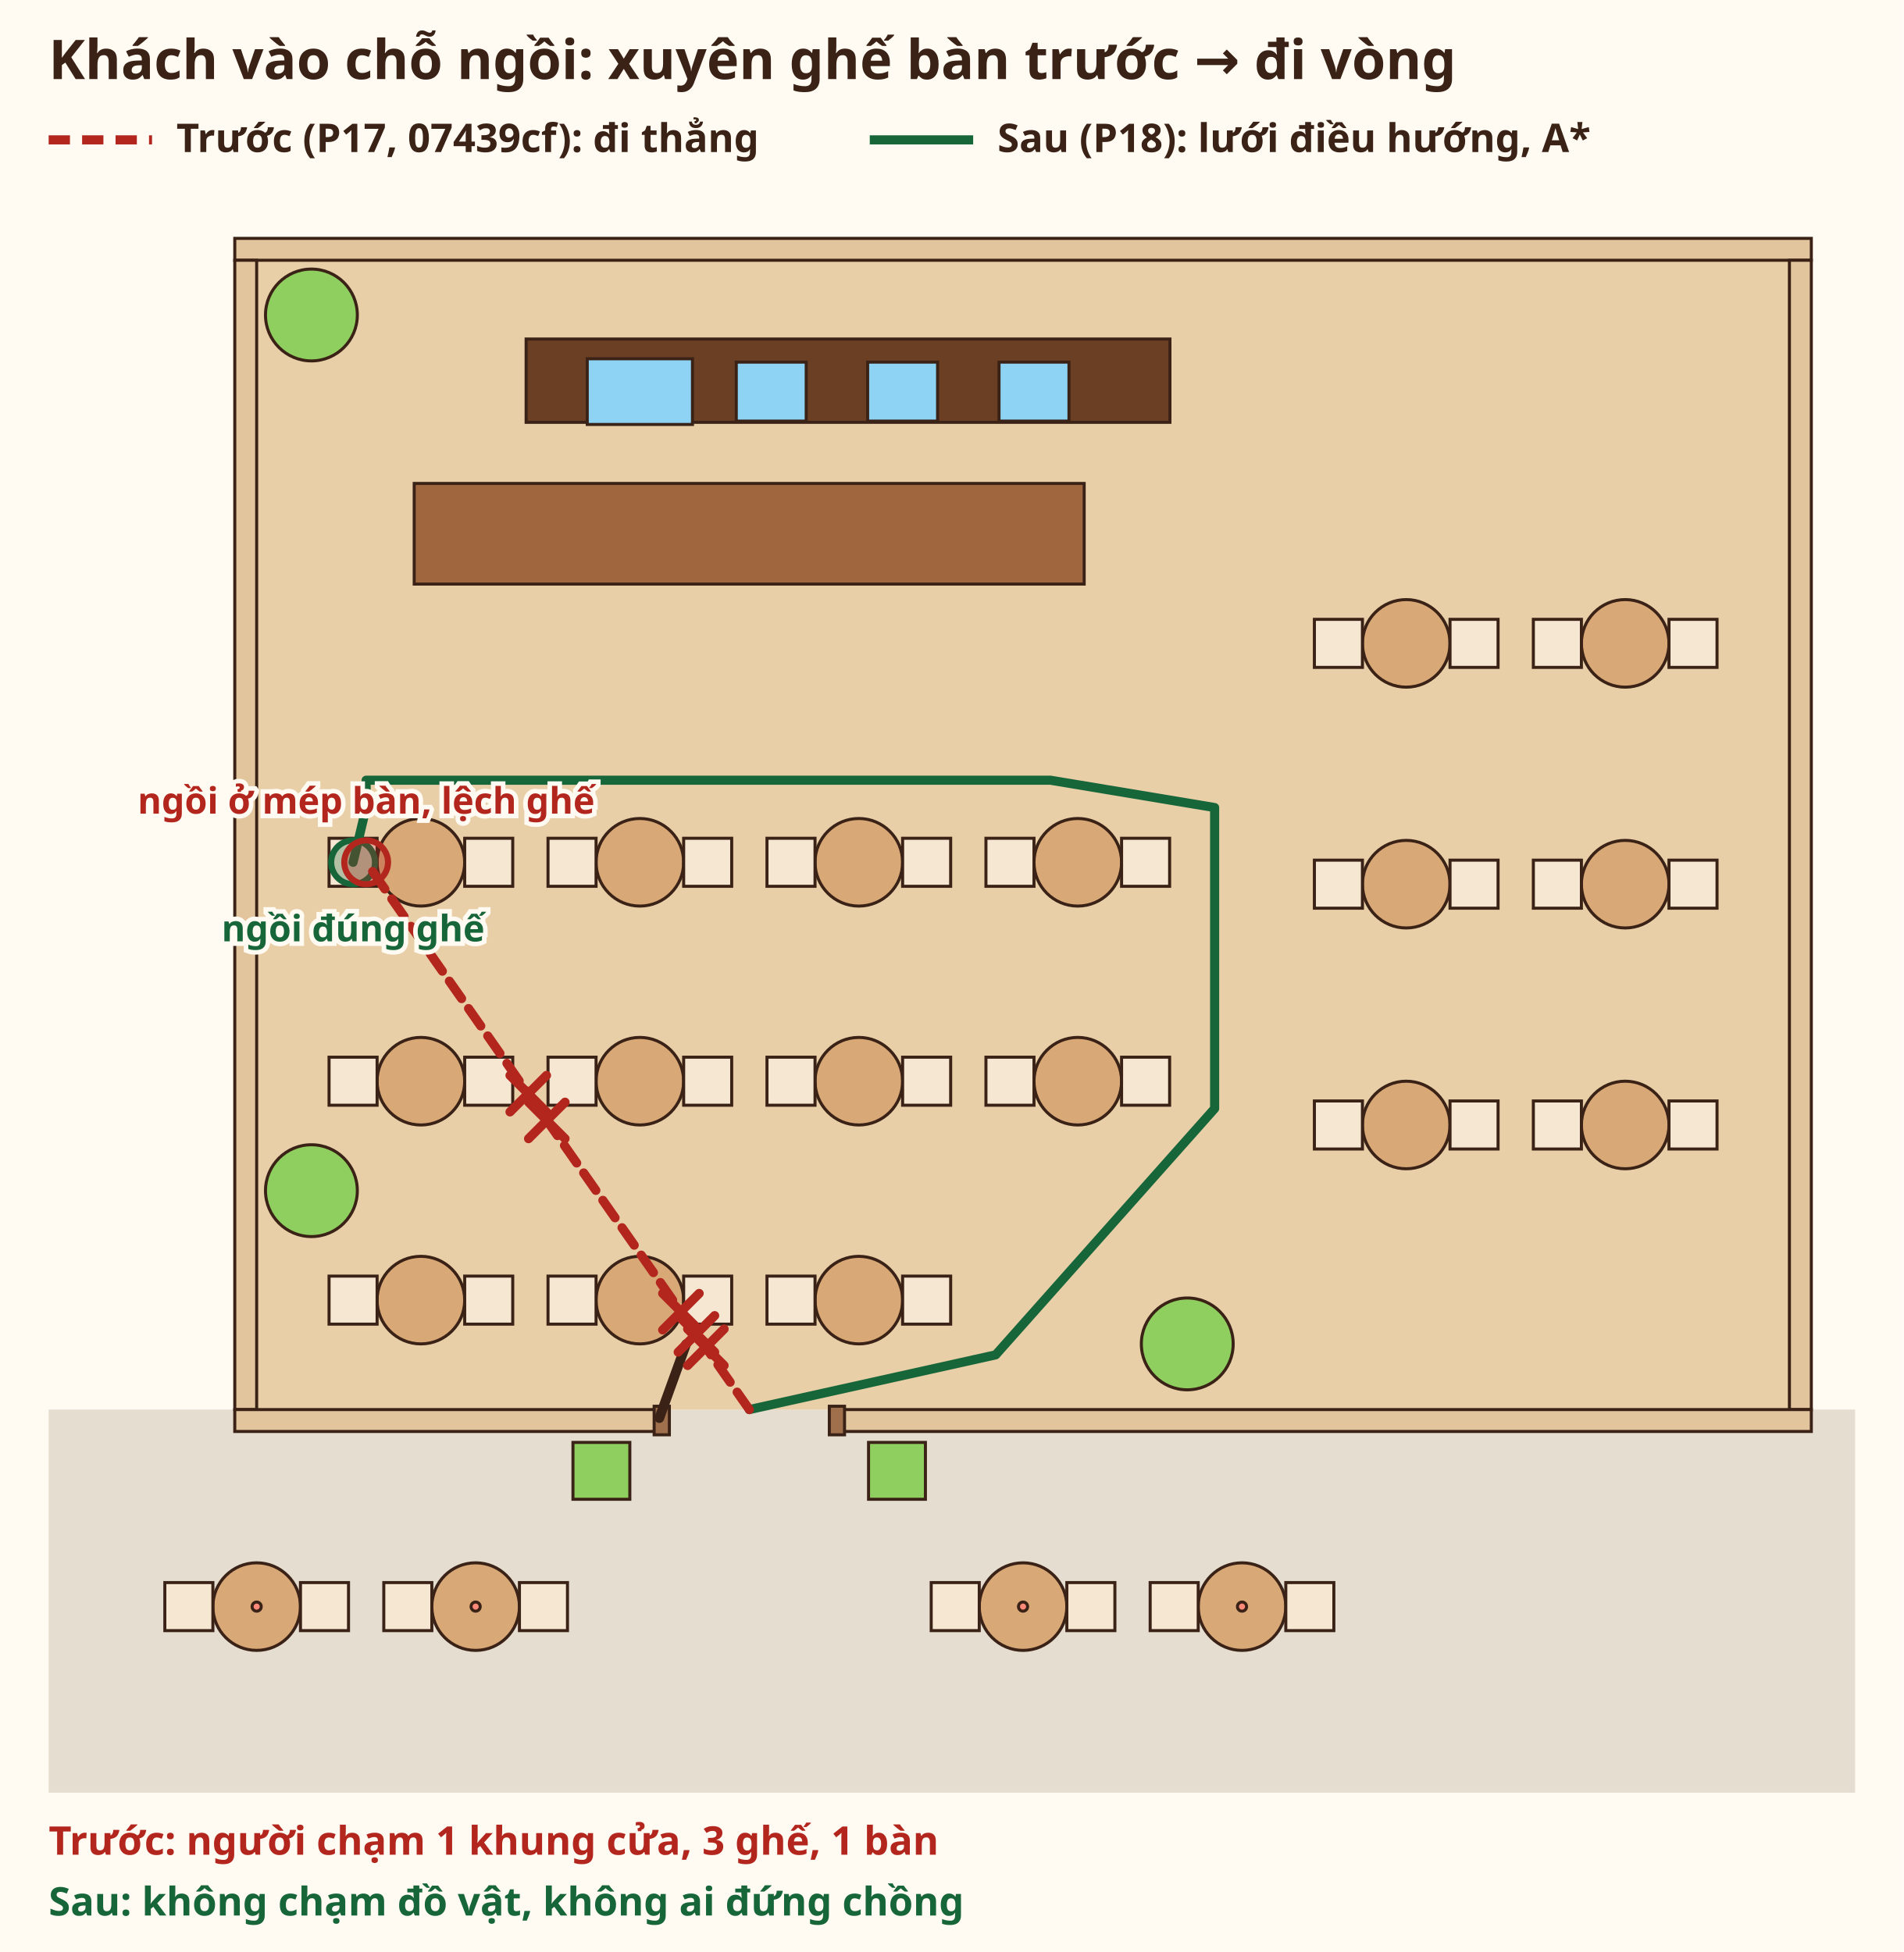
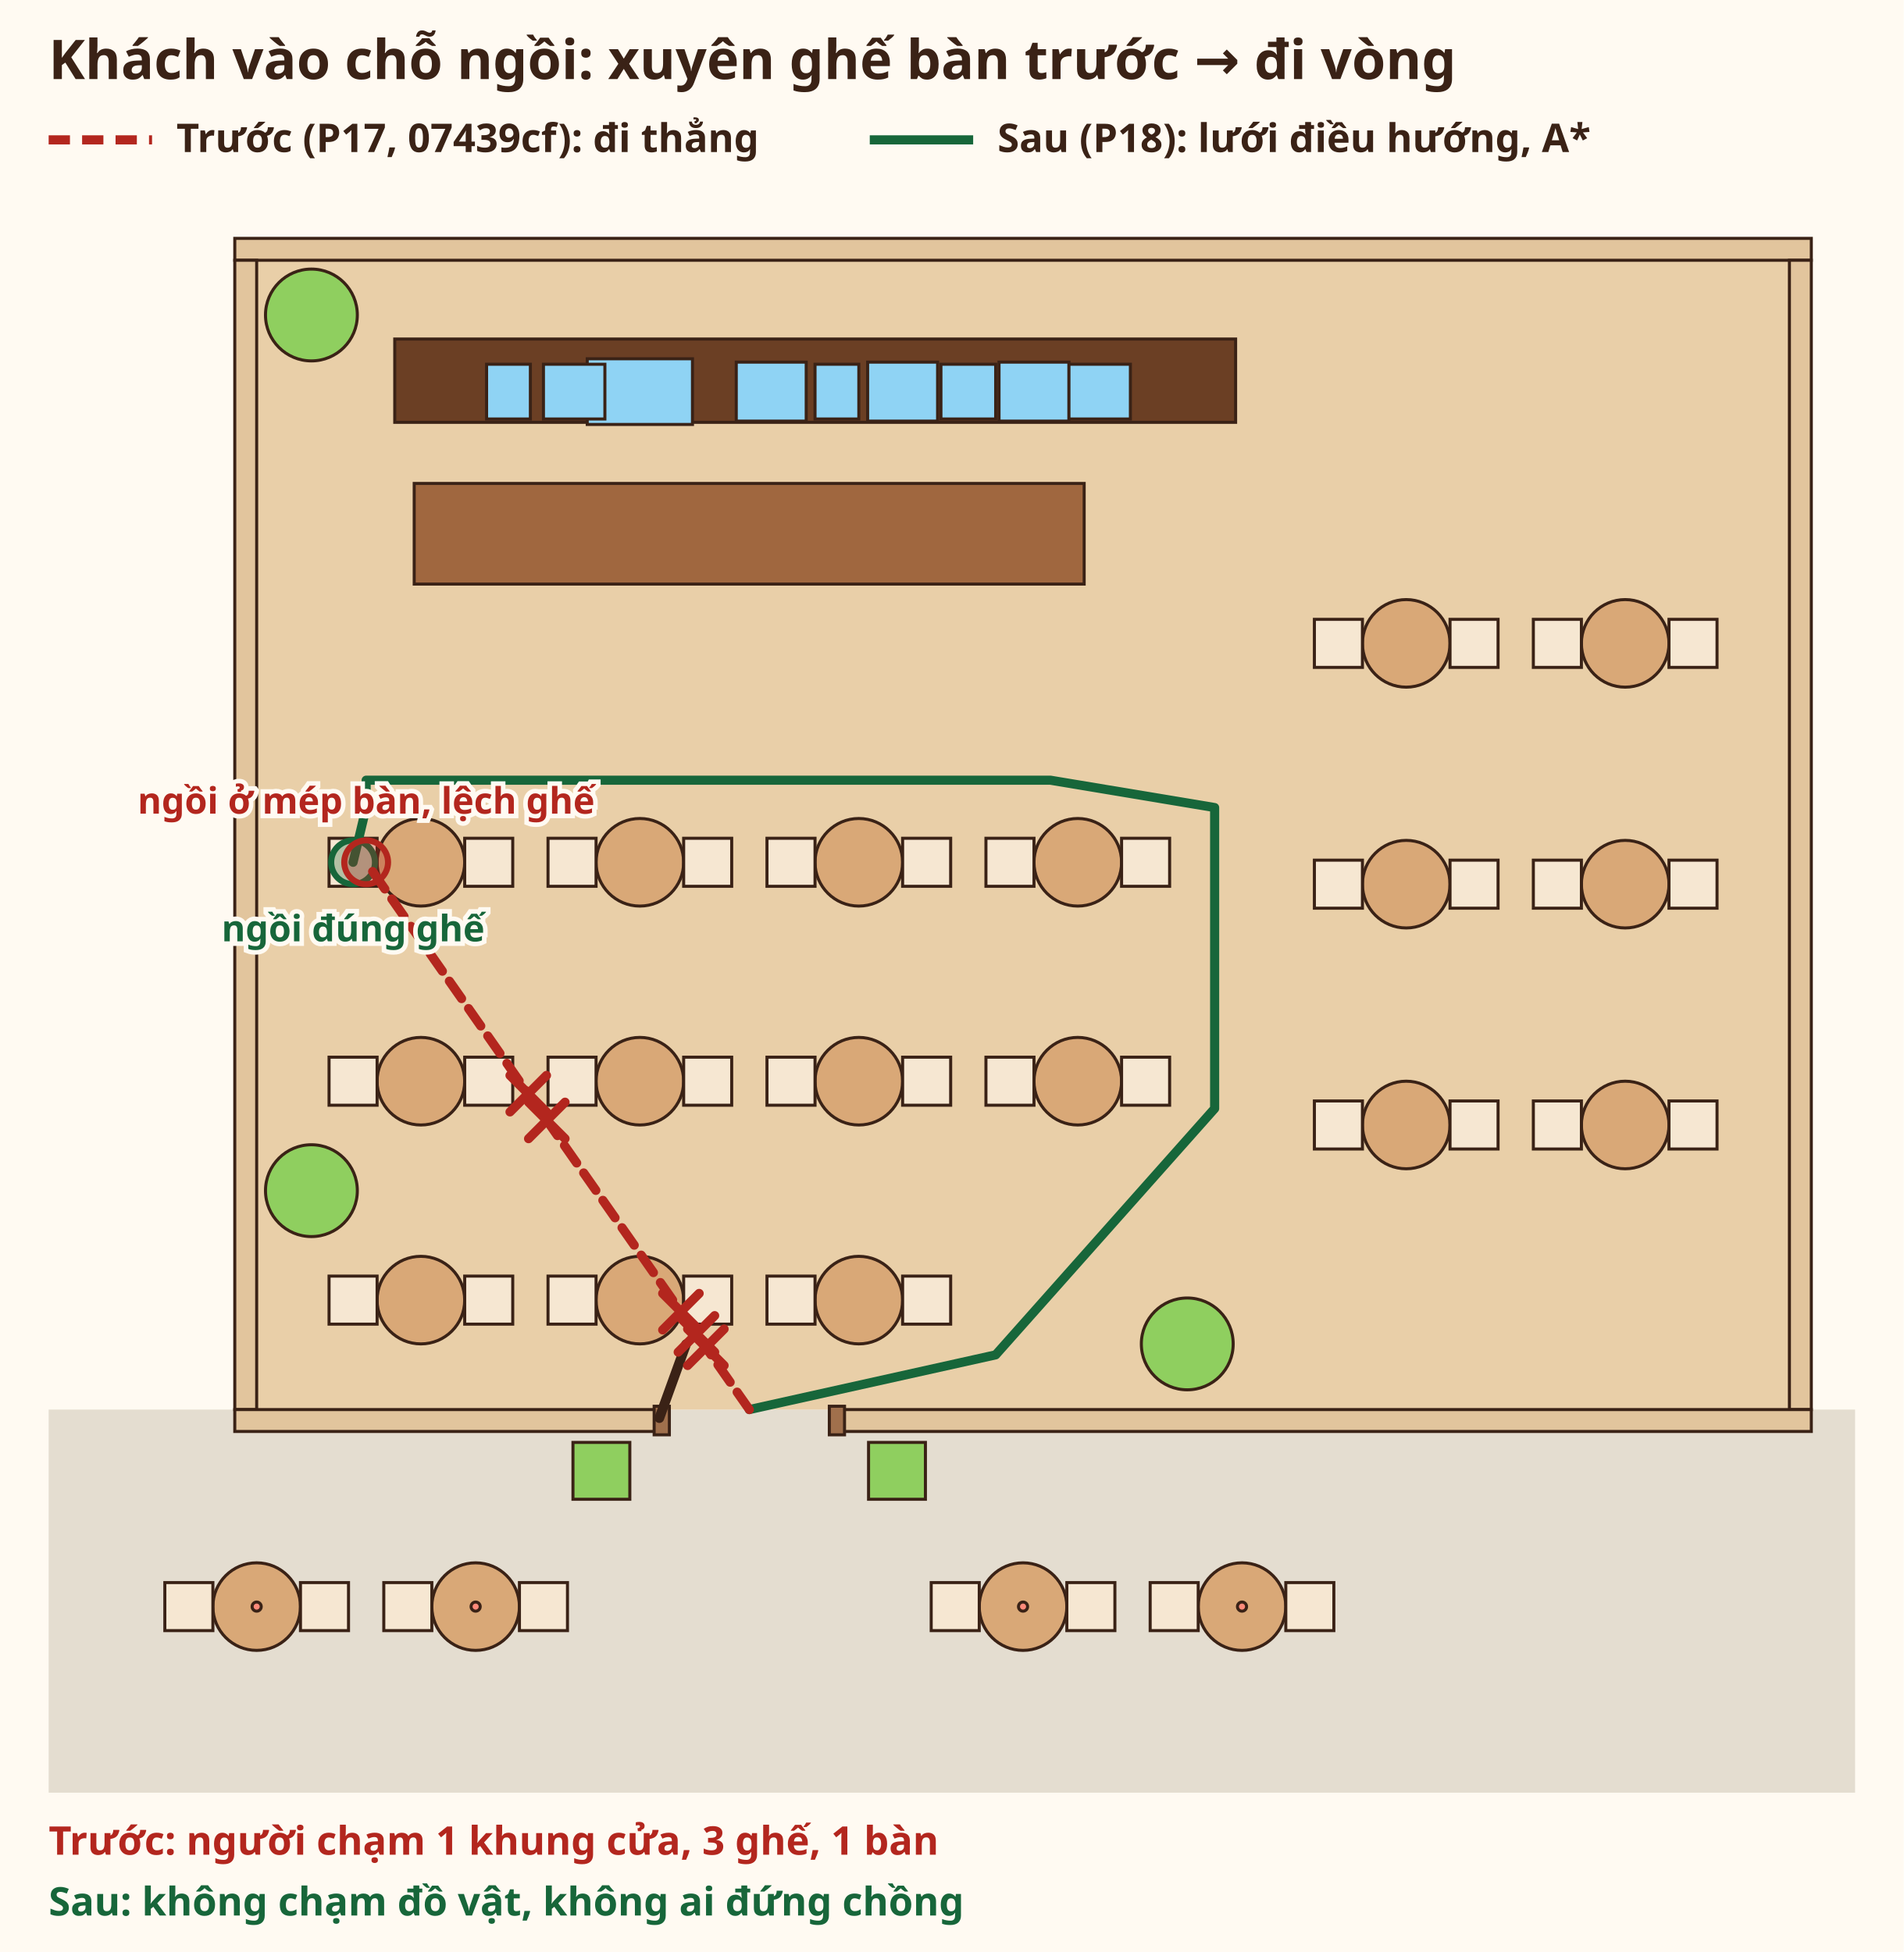
<svg xmlns="http://www.w3.org/2000/svg" width="626" height="642" viewBox="0 0 626 642" role="img" aria-labelledby="t-table" font-family="Nunito, system-ui, sans-serif">
  <rect width="626" height="642" fill="#fffaf2" />
  <text x="16" y="26" font-size="18" font-weight="800" fill="#3a2216">Khách vào chỗ ngồi: xuyên ghế bàn trước → đi vòng</text>
  <line x1="16" y1="46" x2="50" y2="46" stroke="#b3261e" stroke-width="3" stroke-dasharray="7 4" />
  <text x="58" y="50" font-size="13" font-weight="700" fill="#3a2216">Trước (P17, 07439cf): đi thẳng</text>
  <line x1="286" y1="46" x2="320" y2="46" stroke="#17663a" stroke-width="3" />
  <text x="328" y="50" font-size="13" font-weight="700" fill="#3a2216">Sau (P18): lưới điều hướng, A*</text>
  <rect x="16" y="463.6" width="594" height="126" fill="#e4ddd0" />
  <rect x="84.4" y="85.6" width="504" height="378" fill="#e9cfa8" />
  <rect x="77.2" y="78.4" width="518.4" height="7.2" fill="#e2c59d" stroke="#3a2216" stroke-width="1" />
  <rect x="77.2" y="85.6" width="7.2" height="378" fill="#e2c59d" stroke="#3a2216" stroke-width="1" />
  <rect x="588.4" y="85.6" width="7.2" height="378" fill="#e2c59d" stroke="#3a2216" stroke-width="1" />
  <rect x="77.2" y="463.6" width="140.4" height="7.2" fill="#e2c59d" stroke="#3a2216" stroke-width="1" />
  <rect x="275.2" y="463.6" width="320.4" height="7.2" fill="#e2c59d" stroke="#3a2216" stroke-width="1" />
  <rect x="215.1" y="462.5" width="5" height="9.4" fill="#a0704c" stroke="#3a2216" stroke-width="1" />
  <rect x="272.7" y="462.5" width="5" height="9.4" fill="#a0704c" stroke="#3a2216" stroke-width="1" />
  <line x1="216.8" y1="466.4" x2="225.6" y2="442.1" stroke="#3a2216" stroke-width="3.2" stroke-linecap="round" />
  <rect x="188.4" y="474.4" width="18.7" height="18.7" fill="#8fcf5f" stroke="#3a2216" stroke-width="1" />
  <rect x="285.6" y="474.4" width="18.7" height="18.7" fill="#8fcf5f" stroke="#3a2216" stroke-width="1" />
  <rect x="136.2" y="159" width="220.3" height="33.1" fill="#a0673f" stroke="#3a2216" stroke-width="1" />
-   <rect x="173" y="111.5" width="211.7" height="27.4" fill="#6b3f24" stroke="#3a2216" stroke-width="1" />
+   <rect x="129.8" y="111.5" width="276.5" height="27.4" fill="#6b3f24" stroke="#3a2216" stroke-width="1" />
  <rect x="193.1" y="118" width="34.6" height="21.6" fill="#8fd3f4" stroke="#3a2216" stroke-width="1" />
  <rect x="242.1" y="119.1" width="23" height="19.4" fill="#8fd3f4" stroke="#3a2216" stroke-width="1" />
  <rect x="285.3" y="119.1" width="23" height="19.4" fill="#8fd3f4" stroke="#3a2216" stroke-width="1" />
  <rect x="328.5" y="119.1" width="23" height="19.4" fill="#8fd3f4" stroke="#3a2216" stroke-width="1" />
+   <rect x="160" y="119.8" width="14.4" height="18" fill="#8fd3f4" stroke="#3a2216" stroke-width="1" />
+   <rect x="178.7" y="119.8" width="20.2" height="18" fill="#8fd3f4" stroke="#3a2216" stroke-width="1" />
+   <rect x="268" y="119.8" width="14.4" height="18" fill="#8fd3f4" stroke="#3a2216" stroke-width="1" />
+   <rect x="309.4" y="119.8" width="18" height="18" fill="#8fd3f4" stroke="#3a2216" stroke-width="1" />
+   <rect x="351.5" y="119.8" width="20.2" height="18" fill="#8fd3f4" stroke="#3a2216" stroke-width="1" />
  <circle cx="138.4" cy="283.6" r="14.4" fill="#d9a877" stroke="#3a2216" stroke-width="1" />
  <rect x="108.2" y="275.7" width="15.8" height="15.8" fill="#f6e7d2" stroke="#3a2216" stroke-width="1" />
  <rect x="152.8" y="275.7" width="15.8" height="15.8" fill="#f6e7d2" stroke="#3a2216" stroke-width="1" />
  <circle cx="210.4" cy="283.6" r="14.4" fill="#d9a877" stroke="#3a2216" stroke-width="1" />
  <rect x="180.2" y="275.7" width="15.8" height="15.8" fill="#f6e7d2" stroke="#3a2216" stroke-width="1" />
  <rect x="224.8" y="275.7" width="15.8" height="15.8" fill="#f6e7d2" stroke="#3a2216" stroke-width="1" />
  <circle cx="282.4" cy="283.6" r="14.4" fill="#d9a877" stroke="#3a2216" stroke-width="1" />
  <rect x="252.2" y="275.7" width="15.8" height="15.8" fill="#f6e7d2" stroke="#3a2216" stroke-width="1" />
  <rect x="296.8" y="275.7" width="15.8" height="15.8" fill="#f6e7d2" stroke="#3a2216" stroke-width="1" />
  <circle cx="354.4" cy="283.6" r="14.4" fill="#d9a877" stroke="#3a2216" stroke-width="1" />
  <rect x="324.2" y="275.7" width="15.8" height="15.8" fill="#f6e7d2" stroke="#3a2216" stroke-width="1" />
  <rect x="368.8" y="275.7" width="15.8" height="15.8" fill="#f6e7d2" stroke="#3a2216" stroke-width="1" />
  <circle cx="138.4" cy="355.6" r="14.4" fill="#d9a877" stroke="#3a2216" stroke-width="1" />
  <rect x="108.2" y="347.7" width="15.8" height="15.8" fill="#f6e7d2" stroke="#3a2216" stroke-width="1" />
  <rect x="152.8" y="347.7" width="15.8" height="15.8" fill="#f6e7d2" stroke="#3a2216" stroke-width="1" />
  <circle cx="210.4" cy="355.6" r="14.4" fill="#d9a877" stroke="#3a2216" stroke-width="1" />
  <rect x="180.2" y="347.7" width="15.8" height="15.8" fill="#f6e7d2" stroke="#3a2216" stroke-width="1" />
  <rect x="224.8" y="347.7" width="15.8" height="15.8" fill="#f6e7d2" stroke="#3a2216" stroke-width="1" />
  <circle cx="282.4" cy="355.6" r="14.4" fill="#d9a877" stroke="#3a2216" stroke-width="1" />
  <rect x="252.2" y="347.7" width="15.8" height="15.8" fill="#f6e7d2" stroke="#3a2216" stroke-width="1" />
  <rect x="296.8" y="347.7" width="15.8" height="15.8" fill="#f6e7d2" stroke="#3a2216" stroke-width="1" />
  <circle cx="354.4" cy="355.6" r="14.4" fill="#d9a877" stroke="#3a2216" stroke-width="1" />
  <rect x="324.2" y="347.7" width="15.8" height="15.8" fill="#f6e7d2" stroke="#3a2216" stroke-width="1" />
  <rect x="368.8" y="347.7" width="15.8" height="15.8" fill="#f6e7d2" stroke="#3a2216" stroke-width="1" />
  <circle cx="138.4" cy="427.6" r="14.4" fill="#d9a877" stroke="#3a2216" stroke-width="1" />
  <rect x="108.2" y="419.7" width="15.8" height="15.8" fill="#f6e7d2" stroke="#3a2216" stroke-width="1" />
  <rect x="152.8" y="419.7" width="15.8" height="15.8" fill="#f6e7d2" stroke="#3a2216" stroke-width="1" />
  <circle cx="156.4" cy="528.4" r="14.4" fill="#d9a877" stroke="#3a2216" stroke-width="1" />
  <rect x="126.2" y="520.5" width="15.8" height="15.8" fill="#f6e7d2" stroke="#3a2216" stroke-width="1" />
  <rect x="170.8" y="520.5" width="15.8" height="15.8" fill="#f6e7d2" stroke="#3a2216" stroke-width="1" />
  <circle cx="156.4" cy="528.4" r="1.5" fill="#ff8a7a" stroke="#3a2216" stroke-width="1" />
  <circle cx="336.4" cy="528.4" r="14.4" fill="#d9a877" stroke="#3a2216" stroke-width="1" />
  <rect x="306.2" y="520.5" width="15.8" height="15.8" fill="#f6e7d2" stroke="#3a2216" stroke-width="1" />
  <rect x="350.8" y="520.5" width="15.8" height="15.8" fill="#f6e7d2" stroke="#3a2216" stroke-width="1" />
  <circle cx="336.4" cy="528.4" r="1.5" fill="#ff8a7a" stroke="#3a2216" stroke-width="1" />
  <circle cx="84.4" cy="528.4" r="14.4" fill="#d9a877" stroke="#3a2216" stroke-width="1" />
  <rect x="54.2" y="520.5" width="15.8" height="15.8" fill="#f6e7d2" stroke="#3a2216" stroke-width="1" />
  <rect x="98.8" y="520.5" width="15.8" height="15.8" fill="#f6e7d2" stroke="#3a2216" stroke-width="1" />
  <circle cx="84.4" cy="528.4" r="1.5" fill="#ff8a7a" stroke="#3a2216" stroke-width="1" />
  <circle cx="408.4" cy="528.4" r="14.4" fill="#d9a877" stroke="#3a2216" stroke-width="1" />
  <rect x="378.2" y="520.5" width="15.8" height="15.8" fill="#f6e7d2" stroke="#3a2216" stroke-width="1" />
  <rect x="422.8" y="520.5" width="15.8" height="15.8" fill="#f6e7d2" stroke="#3a2216" stroke-width="1" />
  <circle cx="408.4" cy="528.4" r="1.5" fill="#ff8a7a" stroke="#3a2216" stroke-width="1" />
  <circle cx="462.4" cy="211.6" r="14.4" fill="#d9a877" stroke="#3a2216" stroke-width="1" />
  <rect x="432.2" y="203.7" width="15.8" height="15.8" fill="#f6e7d2" stroke="#3a2216" stroke-width="1" />
  <rect x="476.8" y="203.7" width="15.8" height="15.8" fill="#f6e7d2" stroke="#3a2216" stroke-width="1" />
  <circle cx="462.4" cy="290.8" r="14.4" fill="#d9a877" stroke="#3a2216" stroke-width="1" />
  <rect x="432.2" y="282.9" width="15.8" height="15.8" fill="#f6e7d2" stroke="#3a2216" stroke-width="1" />
  <rect x="476.8" y="282.9" width="15.8" height="15.8" fill="#f6e7d2" stroke="#3a2216" stroke-width="1" />
  <circle cx="462.4" cy="370" r="14.4" fill="#d9a877" stroke="#3a2216" stroke-width="1" />
  <rect x="432.2" y="362.1" width="15.8" height="15.8" fill="#f6e7d2" stroke="#3a2216" stroke-width="1" />
  <rect x="476.8" y="362.1" width="15.8" height="15.8" fill="#f6e7d2" stroke="#3a2216" stroke-width="1" />
  <circle cx="534.4" cy="211.6" r="14.4" fill="#d9a877" stroke="#3a2216" stroke-width="1" />
  <rect x="504.2" y="203.7" width="15.8" height="15.8" fill="#f6e7d2" stroke="#3a2216" stroke-width="1" />
  <rect x="548.8" y="203.7" width="15.8" height="15.8" fill="#f6e7d2" stroke="#3a2216" stroke-width="1" />
  <circle cx="534.4" cy="290.8" r="14.4" fill="#d9a877" stroke="#3a2216" stroke-width="1" />
  <rect x="504.2" y="282.9" width="15.8" height="15.8" fill="#f6e7d2" stroke="#3a2216" stroke-width="1" />
  <rect x="548.8" y="282.9" width="15.8" height="15.8" fill="#f6e7d2" stroke="#3a2216" stroke-width="1" />
  <circle cx="534.4" cy="370" r="14.4" fill="#d9a877" stroke="#3a2216" stroke-width="1" />
  <rect x="504.2" y="362.1" width="15.8" height="15.8" fill="#f6e7d2" stroke="#3a2216" stroke-width="1" />
  <rect x="548.8" y="362.1" width="15.8" height="15.8" fill="#f6e7d2" stroke="#3a2216" stroke-width="1" />
  <circle cx="210.4" cy="427.6" r="14.4" fill="#d9a877" stroke="#3a2216" stroke-width="1" />
  <rect x="180.2" y="419.7" width="15.8" height="15.8" fill="#f6e7d2" stroke="#3a2216" stroke-width="1" />
  <rect x="224.8" y="419.7" width="15.8" height="15.8" fill="#f6e7d2" stroke="#3a2216" stroke-width="1" />
  <circle cx="282.4" cy="427.6" r="14.4" fill="#d9a877" stroke="#3a2216" stroke-width="1" />
  <rect x="252.2" y="419.7" width="15.8" height="15.8" fill="#f6e7d2" stroke="#3a2216" stroke-width="1" />
  <rect x="296.8" y="419.7" width="15.8" height="15.8" fill="#f6e7d2" stroke="#3a2216" stroke-width="1" />
  <circle cx="102.4" cy="103.6" r="15.1" fill="#8fcf5f" stroke="#3a2216" stroke-width="1" />
  <circle cx="390.4" cy="442" r="15.1" fill="#8fcf5f" stroke="#3a2216" stroke-width="1" />
  <circle cx="102.4" cy="391.6" r="15.1" fill="#8fcf5f" stroke="#3a2216" stroke-width="1" />
  <polyline points="246.4,463.6 327.4,445.6 399.4,364.6 399.4,265.6 345.4,256.6 120.4,256.6 120.4,265.6 116.1,283.6" fill="none" stroke="#17663a" stroke-width="3" stroke-linejoin="round" stroke-linecap="round" />
  <circle cx="116.1" cy="283.6" r="7.2" fill="#17663a" fill-opacity="0.3" stroke="#17663a" stroke-width="2" />
  <polyline points="246.4,463.6 120.4,283.6" fill="none" stroke="#b3261e" stroke-width="3" stroke-linejoin="round" stroke-linecap="round" stroke-dasharray="7 4" />
  <circle cx="120.4" cy="283.6" r="7.2" fill="#b3261e" fill-opacity="0.3" stroke="#b3261e" stroke-width="2" />
  <path d="M226.1 437.1L238.1 449.1M238.1 437.1L226.1 449.1" stroke="#b3261e" stroke-width="3" stroke-linecap="round" />
  <path d="M223 432.7L235 444.7M235 432.7L223 444.7" stroke="#b3261e" stroke-width="3" stroke-linecap="round" />
  <path d="M217.9 425.4L229.9 437.4M229.9 425.4L217.9 437.4" stroke="#b3261e" stroke-width="3" stroke-linecap="round" />
  <path d="M173.8 362.5L185.8 374.5M185.8 362.5L173.8 374.5" stroke="#b3261e" stroke-width="3" stroke-linecap="round" />
  <path d="M167.7 353.7L179.7 365.7M179.7 353.7L167.7 365.7" stroke="#b3261e" stroke-width="3" stroke-linecap="round" />
  <text x="120.4" y="267.6" font-size="12" font-weight="800" fill="#b3261e" stroke="#fffaf2" stroke-width="3" paint-order="stroke" text-anchor="middle">ngồi ở mép bàn, lệch ghế</text>
  <text x="116.1" y="309.6" font-size="12" font-weight="800" fill="#17663a" stroke="#fffaf2" stroke-width="3" paint-order="stroke" text-anchor="middle">ngồi đúng ghế</text>
  <text x="16" y="610" font-size="13" font-weight="700" fill="#b3261e">Trước: người chạm 1 khung cửa, 3 ghế, 1 bàn</text>
  <text x="16" y="630" font-size="13" font-weight="700" fill="#17663a">Sau: không chạm đồ vật, không ai đứng chồng</text>
</svg>
